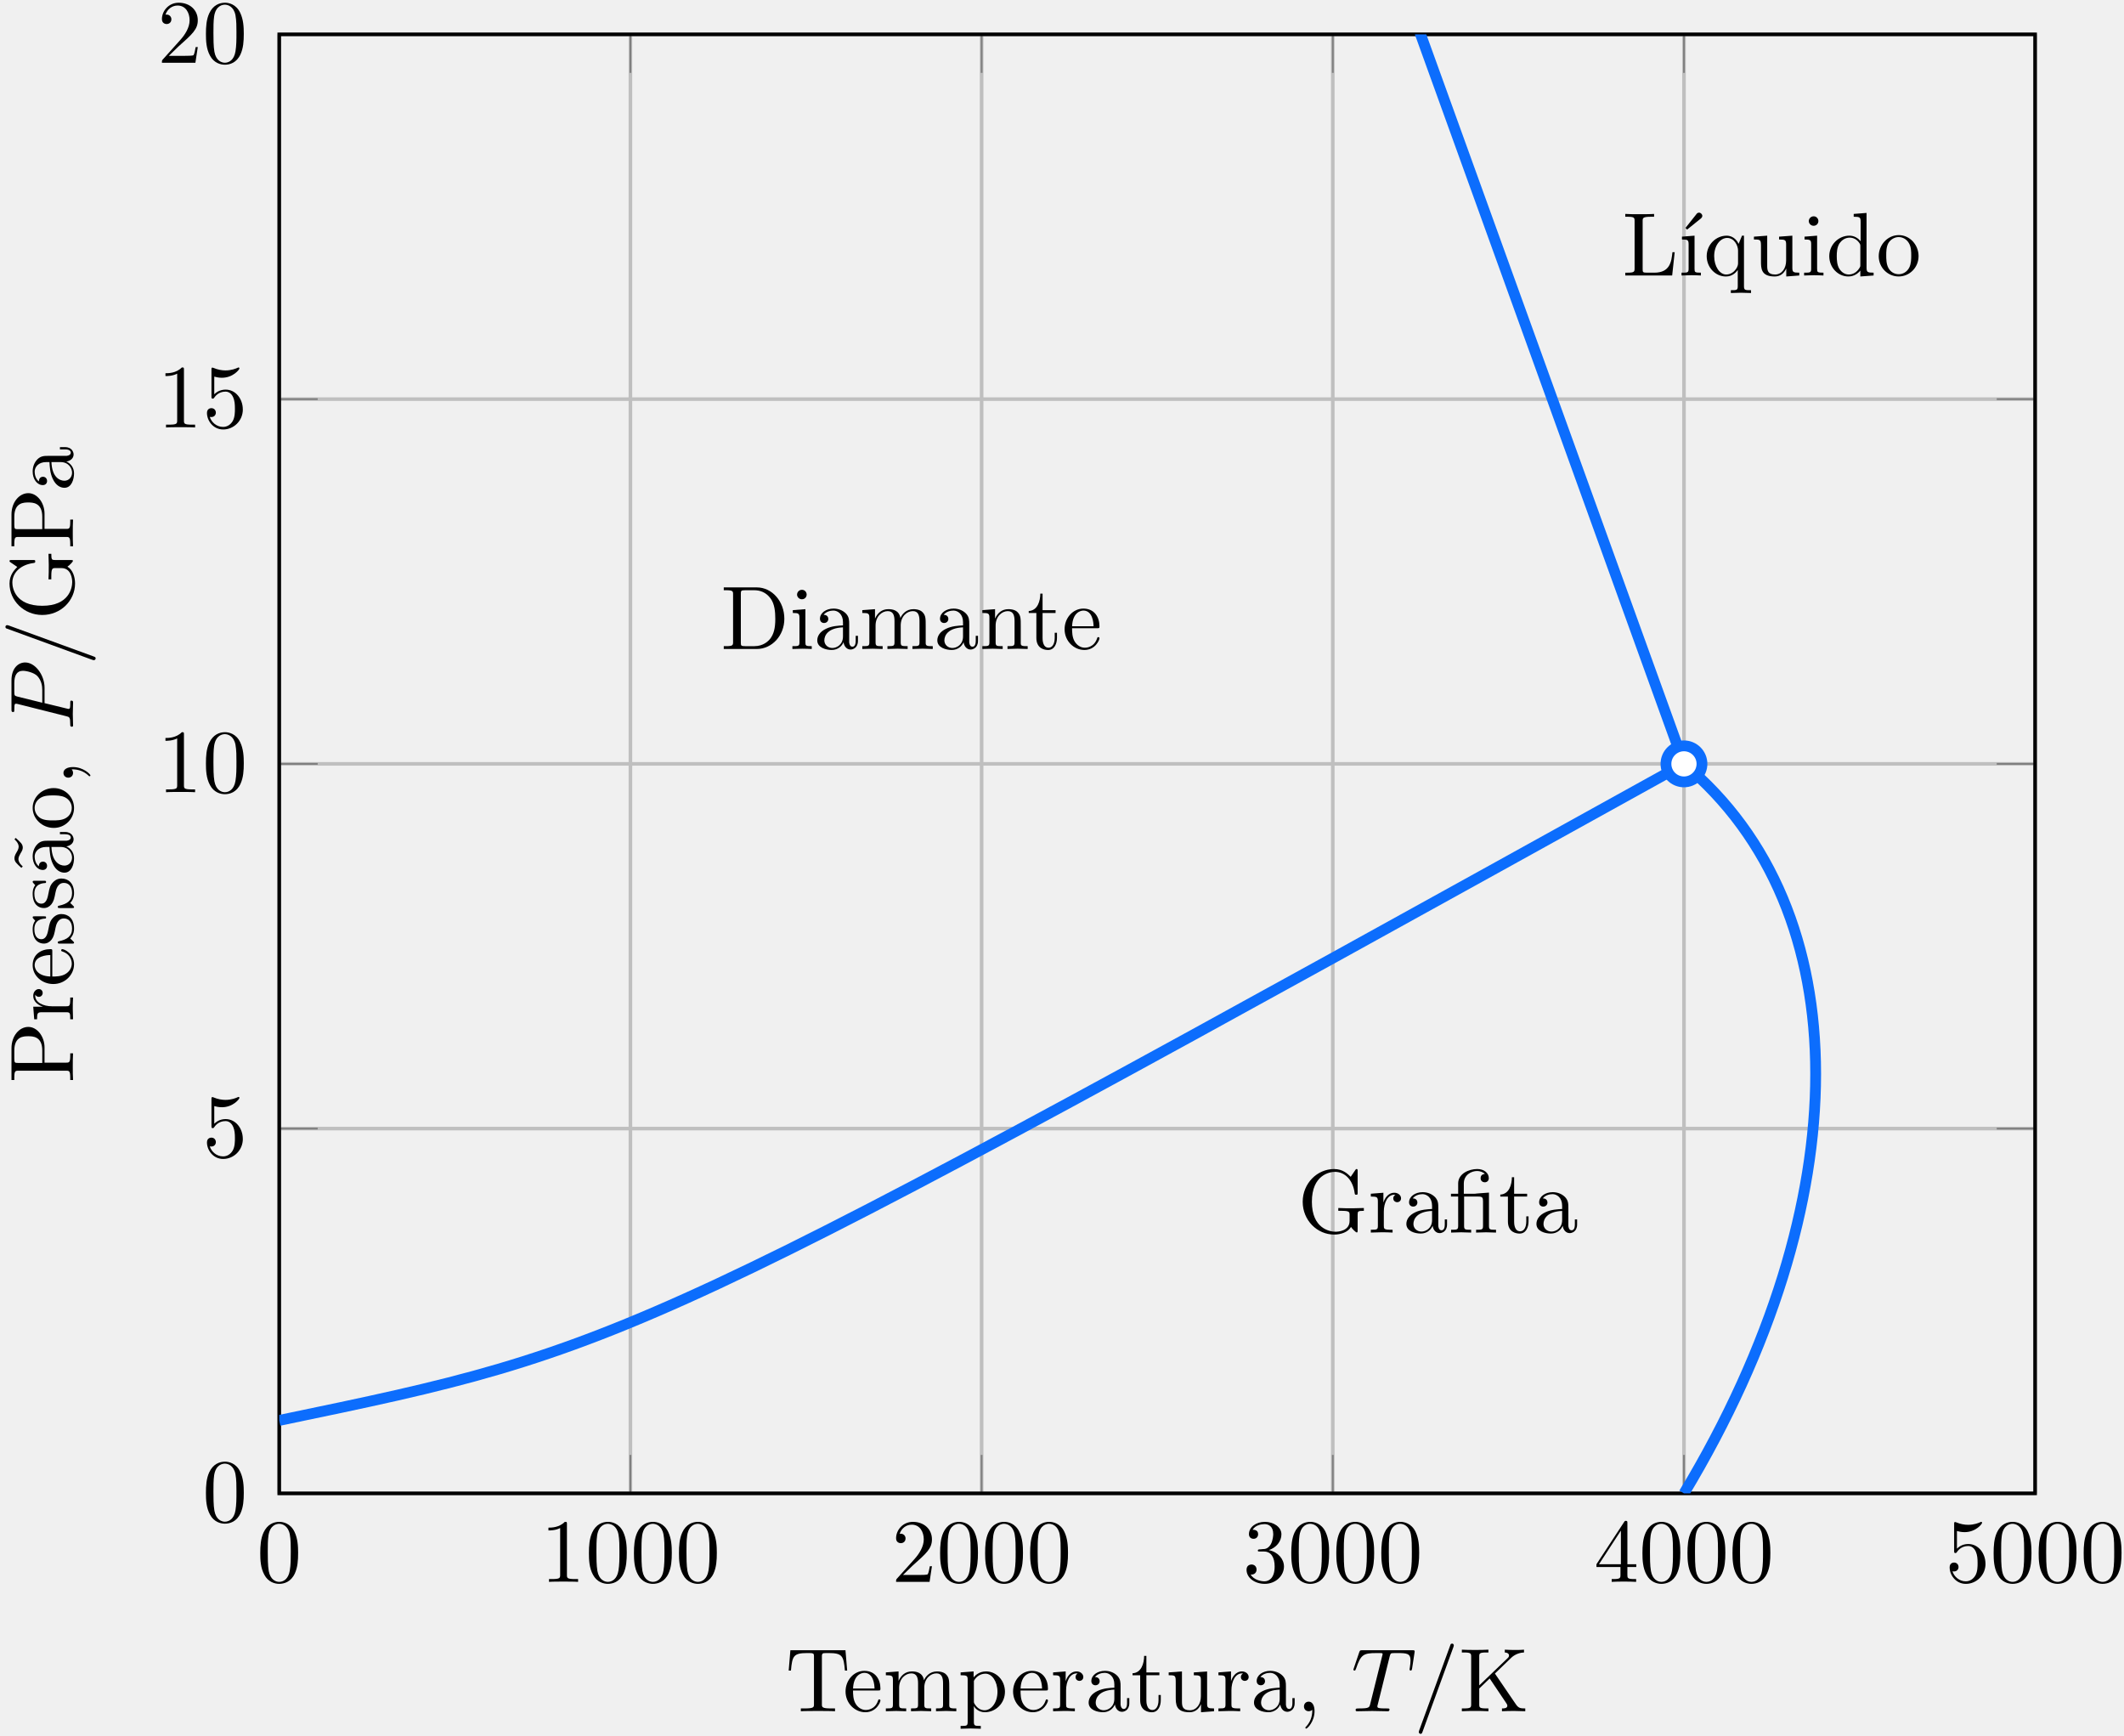
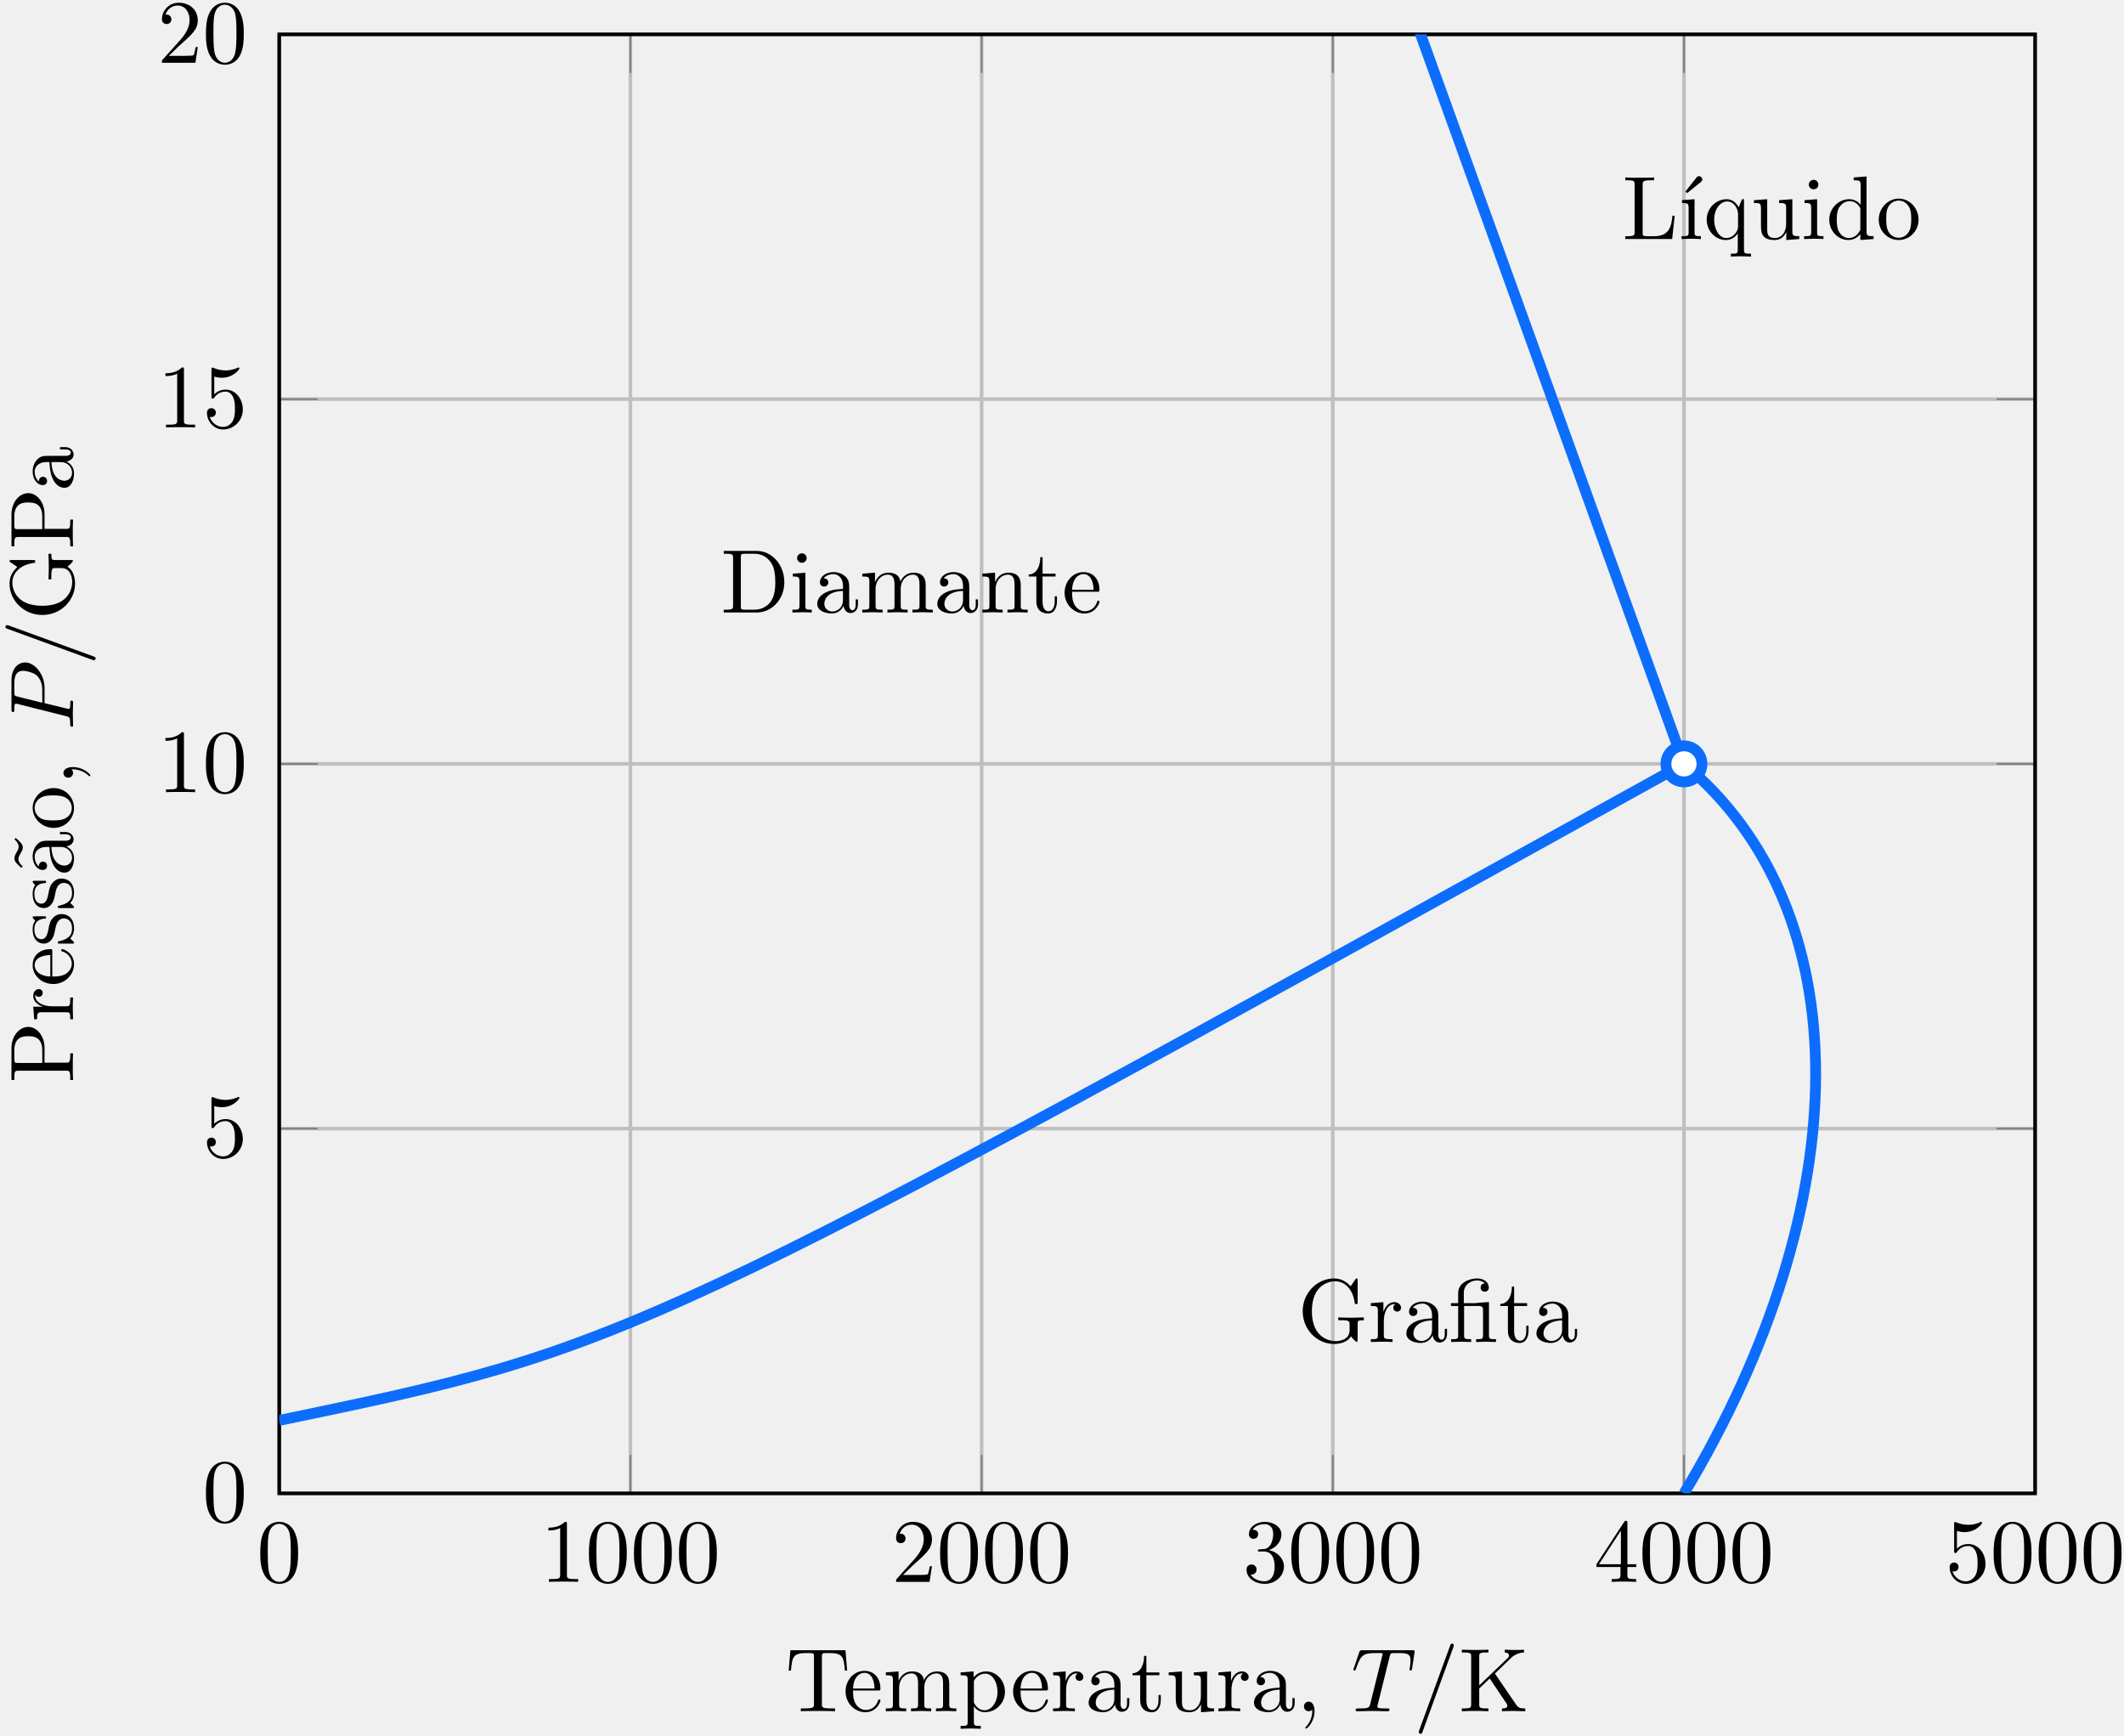
<svg xmlns="http://www.w3.org/2000/svg" xmlns:xlink="http://www.w3.org/1999/xlink" width="235pt" height="192pt" version="1.1" viewBox="0 0 235 192">
  <defs>
    <symbol id="a" overflow="visible">
      <path d="m4.578-3.188c0-0.797-0.047-1.594-0.391-2.328-0.453-0.969-1.281-1.125-1.688-1.125-0.609 0-1.328 0.266-1.75 1.188-0.312 0.688-0.359 1.469-0.359 2.266 0 0.75 0.031 1.641 0.453 2.406 0.422 0.797 1.156 1 1.641 1 0.531 0 1.297-0.203 1.734-1.156 0.312-0.688 0.359-1.469 0.359-2.25zm-0.812-0.125c0 0.75 0 1.422-0.109 2.062-0.156 0.953-0.719 1.25-1.172 1.25-0.391 0-0.984-0.25-1.156-1.203-0.109-0.594-0.109-1.516-0.109-2.109 0-0.641 0-1.297 0.078-1.828 0.188-1.188 0.938-1.281 1.188-1.281 0.328 0 0.984 0.188 1.172 1.172 0.109 0.562 0.109 1.312 0.109 1.938z" />
    </symbol>
    <symbol id="g" overflow="visible">
      <path d="m4.172 0v-0.312h-0.312c-0.906 0-0.922-0.109-0.922-0.469v-5.594c0-0.25 0-0.266-0.234-0.266-0.625 0.641-1.5 0.641-1.812 0.641v0.312c0.203 0 0.781 0 1.297-0.266v5.172c0 0.359-0.031 0.469-0.922 0.469h-0.312v0.312c0.344-0.031 1.203-0.031 1.609-0.031 0.391 0 1.266 0 1.609 0.031z" />
    </symbol>
    <symbol id="l" overflow="visible">
      <path d="m4.469-1.734h-0.234c-0.062 0.297-0.125 0.734-0.234 0.891-0.062 0.078-0.719 0.078-0.938 0.078h-1.797l1.062-1.031c1.547-1.375 2.141-1.906 2.141-2.906 0-1.141-0.891-1.938-2.109-1.938-1.125 0-1.859 0.922-1.859 1.812 0 0.547 0.5 0.547 0.531 0.547 0.172 0 0.516-0.109 0.516-0.531 0-0.25-0.188-0.516-0.531-0.516-0.078 0-0.094 0-0.125 0.016 0.219-0.656 0.766-1.016 1.344-1.016 0.906 0 1.328 0.812 1.328 1.625 0 0.797-0.484 1.578-1.047 2.203l-1.906 2.125c-0.109 0.109-0.109 0.141-0.109 0.375h3.703z" />
    </symbol>
    <symbol id="an" overflow="visible">
      <path d="m4.562-1.703c0-0.812-0.641-1.594-1.672-1.812 0.812-0.266 1.391-0.953 1.391-1.75 0-0.812-0.875-1.375-1.828-1.375-1 0-1.766 0.594-1.766 1.359 0 0.328 0.219 0.516 0.516 0.516s0.5-0.219 0.5-0.516c0-0.484-0.469-0.484-0.609-0.484 0.297-0.5 0.953-0.625 1.312-0.625 0.422 0 0.969 0.219 0.969 1.109 0 0.125-0.031 0.703-0.281 1.141-0.297 0.484-0.641 0.516-0.891 0.516-0.078 0.016-0.312 0.031-0.391 0.031-0.078 0.016-0.141 0.031-0.141 0.125 0 0.109 0.062 0.109 0.234 0.109h0.438c0.812 0 1.188 0.672 1.188 1.656 0 1.359-0.688 1.641-1.125 1.641s-1.188-0.172-1.531-0.75c0.344 0.047 0.656-0.172 0.656-0.547 0-0.359-0.266-0.562-0.547-0.562-0.25 0-0.562 0.141-0.562 0.578 0 0.906 0.922 1.562 2.016 1.562 1.219 0 2.125-0.906 2.125-1.922z" />
    </symbol>
    <symbol id="am" overflow="visible">
      <path d="m4.688-1.641v-0.312h-0.984v-4.531c0-0.203 0-0.266-0.172-0.266-0.078 0-0.109 0-0.188 0.125l-3.062 4.672v0.312h2.656v0.859c0 0.359-0.031 0.469-0.766 0.469h-0.203v0.312c0.406-0.031 0.922-0.031 1.344-0.031s0.938 0 1.359 0.031v-0.312h-0.219c-0.734 0-0.75-0.109-0.75-0.469v-0.859zm-1.703-0.312h-2.422l2.422-3.719z" />
    </symbol>
    <symbol id="f" overflow="visible">
      <path d="m4.469-2c0-1.188-0.812-2.188-1.891-2.188-0.469 0-0.906 0.156-1.266 0.516v-1.953c0.203 0.062 0.531 0.125 0.844 0.125 1.234 0 1.938-0.906 1.938-1.031 0-0.062-0.031-0.109-0.109-0.109 0 0-0.031 0-0.078 0.031-0.203 0.094-0.688 0.297-1.359 0.297-0.391 0-0.859-0.078-1.328-0.281-0.078-0.031-0.109-0.031-0.109-0.031-0.109 0-0.109 0.078-0.109 0.234v2.953c0 0.172 0 0.25 0.141 0.25 0.078 0 0.094-0.016 0.141-0.078 0.109-0.156 0.469-0.703 1.281-0.703 0.516 0 0.766 0.453 0.844 0.641 0.156 0.375 0.188 0.75 0.188 1.25 0 0.359 0 0.953-0.25 1.375-0.234 0.391-0.609 0.641-1.062 0.641-0.719 0-1.297-0.531-1.469-1.109 0.031 0 0.062 0.016 0.172 0.016 0.328 0 0.5-0.25 0.5-0.484 0-0.25-0.172-0.5-0.5-0.5-0.141 0-0.484 0.078-0.484 0.531 0 0.859 0.688 1.828 1.797 1.828 1.156 0 2.172-0.953 2.172-2.219z" />
    </symbol>
    <symbol id="al" overflow="visible">
      <path d="m7.344 0v-0.312c-0.547 0-0.75-0.031-1.047-0.469l-2.312-3.391 1.797-1.734c0.078-0.078 0.609-0.578 1.422-0.594v-0.312c-0.266 0.031-0.578 0.031-0.859 0.031-0.359 0-0.922 0-1.266-0.031v0.312c0.406 0.016 0.469 0.234 0.469 0.328 0 0.156-0.109 0.266-0.188 0.328l-3.109 2.984v-3.172c0-0.359 0.016-0.469 0.781-0.469h0.234v-0.312c-0.344 0.031-1.078 0.031-1.469 0.031-0.375 0-1.125 0-1.469-0.031v0.312h0.234c0.766 0 0.797 0.109 0.797 0.469v5.25c0 0.359-0.031 0.469-0.797 0.469h-0.234v0.312c0.344-0.031 1.094-0.031 1.469-0.031s1.125 0 1.469 0.031v-0.312h-0.234c-0.766 0-0.781-0.109-0.781-0.469v-1.734l1.156-1.109 1.797 2.672c0.062 0.094 0.156 0.219 0.156 0.344 0 0.297-0.391 0.297-0.594 0.297v0.312c0.344-0.031 1.047-0.031 1.422-0.031z" />
    </symbol>
    <symbol id="ak" overflow="visible">
      <path d="m5.797-2.578h-0.25c-0.109 1.016-0.25 2.266-2 2.266h-0.812c-0.469 0-0.484-0.062-0.484-0.391v-5.312c0-0.344 0-0.484 0.938-0.484h0.328v-0.312c-0.359 0.031-1.266 0.031-1.672 0.031-0.391 0-1.172 0-1.516-0.031v0.312h0.234c0.766 0 0.797 0.109 0.797 0.469v5.25c0 0.359-0.031 0.469-0.797 0.469h-0.234v0.312h5.188z" />
    </symbol>
    <symbol id="ad" overflow="visible">
      <path d="m2.469 0v-0.312c-0.672 0-0.703-0.047-0.703-0.438v-3.656l-1.391 0.109v0.312c0.641 0 0.734 0.062 0.734 0.547v2.688c0 0.438-0.109 0.438-0.781 0.438v0.312l1.094-0.031c0.359 0 0.703 0.016 1.047 0.031zm0.156-6.594c0-0.188-0.188-0.359-0.359-0.359-0.156 0-0.266 0.109-0.297 0.172l-1.203 1.516 0.172 0.188 1.516-1.219c0.094-0.078 0.172-0.188 0.172-0.297z" />
    </symbol>
    <symbol id="ac" overflow="visible">
      <path d="m5.25 1.938v-0.312c-0.672 0-0.781 0-0.781-0.453v-5.578h-0.219l-0.375 0.906c-0.125-0.281-0.531-0.906-1.328-0.906-1.156 0-2.203 0.969-2.203 2.266 0 1.25 0.969 2.25 2.125 2.25 0.688 0 1.094-0.422 1.312-0.719v1.781c0 0.453-0.109 0.453-0.766 0.453v0.312l1.109-0.031zm-1.438-3.297c0 0.328-0.172 0.609-0.391 0.844-0.125 0.141-0.453 0.406-0.922 0.406-0.719 0-1.328-0.891-1.328-2.031 0-1.188 0.688-2.016 1.438-2.016 0.797 0 1.203 0.859 1.203 1.391z" />
    </symbol>
    <symbol id="j" overflow="visible">
      <path d="m5.328 0v-0.312c-0.688 0-0.766-0.062-0.766-0.562v-3.531l-1.469 0.109v0.312c0.688 0 0.781 0.062 0.781 0.562v1.766c0 0.875-0.484 1.547-1.219 1.547-0.828 0-0.875-0.469-0.875-0.984v-3.312l-1.469 0.109v0.312c0.781 0 0.781 0.031 0.781 0.906v1.5c0 0.781 0 1.688 1.516 1.688 0.562 0 1-0.281 1.281-0.891v0.891z" />
    </symbol>
    <symbol id="i" overflow="visible">
      <path d="m2.469 0v-0.312c-0.672 0-0.703-0.047-0.703-0.438v-3.656l-1.391 0.109v0.312c0.641 0 0.734 0.062 0.734 0.547v2.688c0 0.438-0.109 0.438-0.781 0.438v0.312l1.094-0.031c0.359 0 0.703 0.016 1.047 0.031zm-0.562-6.016c0-0.281-0.219-0.531-0.516-0.531-0.344 0-0.547 0.281-0.547 0.531 0 0.266 0.234 0.516 0.531 0.516 0.344 0 0.531-0.266 0.531-0.516z" />
    </symbol>
    <symbol id="ab" overflow="visible">
      <path d="m5.25 0v-0.312c-0.688 0-0.781-0.062-0.781-0.562v-6.047l-1.422 0.109v0.312c0.688 0 0.766 0.062 0.766 0.562v2.156c-0.281-0.359-0.719-0.625-1.25-0.625-1.172 0-2.219 0.984-2.219 2.266 0 1.266 0.969 2.25 2.109 2.25 0.641 0 1.078-0.344 1.328-0.656v0.656zm-1.469-1.172c0 0.172 0 0.188-0.109 0.359-0.297 0.484-0.734 0.703-1.172 0.703-0.453 0-0.812-0.266-1.047-0.641-0.25-0.406-0.281-0.969-0.281-1.391 0-0.359 0.016-0.953 0.297-1.406 0.219-0.312 0.594-0.641 1.141-0.641 0.344 0 0.766 0.156 1.062 0.594 0.109 0.172 0.109 0.188 0.109 0.375z" />
    </symbol>
    <symbol id="aa" overflow="visible">
      <path d="m4.688-2.141c0-1.266-0.984-2.328-2.188-2.328-1.25 0-2.219 1.094-2.219 2.328 0 1.297 1.031 2.25 2.203 2.25 1.203 0 2.203-0.984 2.203-2.25zm-0.812-0.078c0 0.359 0 0.906-0.219 1.344-0.234 0.453-0.672 0.734-1.156 0.734-0.438 0-0.875-0.203-1.141-0.672-0.25-0.438-0.25-1.047-0.25-1.406 0-0.391 0-0.922 0.234-1.359 0.266-0.453 0.734-0.672 1.141-0.672 0.438 0 0.859 0.219 1.125 0.656 0.266 0.422 0.266 1 0.266 1.375z" />
    </symbol>
    <symbol id="z" overflow="visible">
      <path d="m7.328-2.406v-0.312l-1.219 0.031c-0.391 0-1.25 0-1.609-0.031v0.312h0.328c0.891 0 0.922 0.109 0.922 0.469v0.641c0 1.125-1.266 1.203-1.547 1.203-0.641 0-2.625-0.344-2.625-3.312 0-2.984 1.969-3.312 2.562-3.312 1.078 0 1.984 0.891 2.172 2.359 0.031 0.141 0.031 0.172 0.172 0.172 0.156 0 0.156-0.031 0.156-0.234v-2.359c0-0.172 0-0.25-0.109-0.25-0.047 0-0.078 0-0.156 0.125l-0.5 0.734c-0.328-0.312-0.859-0.859-1.844-0.859-1.859 0-3.469 1.578-3.469 3.625s1.594 3.625 3.484 3.625c0.734 0 1.531-0.266 1.859-0.844 0.141 0.219 0.531 0.609 0.641 0.609 0.094 0 0.094-0.078 0.094-0.219v-1.734c0-0.391 0.031-0.438 0.688-0.438z" />
    </symbol>
    <symbol id="c" overflow="visible">
      <path d="m3.625-3.797c0-0.312-0.312-0.609-0.734-0.609-0.734 0-1.094 0.672-1.219 1.094v-1.094l-1.391 0.109v0.312c0.703 0 0.781 0.062 0.781 0.562v2.672c0 0.438-0.109 0.438-0.781 0.438v0.312l1.141-0.031c0.391 0 0.859 0 1.266 0.031v-0.312h-0.219c-0.734 0-0.75-0.109-0.75-0.469v-1.531c0-0.984 0.422-1.875 1.172-1.875 0.062 0 0.094 0 0.109 0.016-0.031 0-0.234 0.125-0.234 0.391s0.219 0.422 0.438 0.422c0.172 0 0.422-0.125 0.422-0.438z" />
    </symbol>
    <symbol id="b" overflow="visible">
      <path d="m4.812-0.891v-0.562h-0.25v0.562c0 0.578-0.25 0.641-0.359 0.641-0.328 0-0.359-0.453-0.359-0.5v-1.984c0-0.422 0-0.812-0.359-1.188-0.391-0.391-0.891-0.547-1.375-0.547-0.812 0-1.5 0.469-1.5 1.125 0 0.297 0.203 0.469 0.453 0.469 0.281 0 0.469-0.203 0.469-0.453 0-0.125-0.062-0.453-0.516-0.453 0.266-0.359 0.766-0.469 1.078-0.469 0.484 0 1.062 0.391 1.062 1.281v0.359c-0.516 0.031-1.219 0.062-1.844 0.359-0.75 0.344-1 0.859-1 1.297 0 0.812 0.969 1.062 1.594 1.062 0.672 0 1.125-0.406 1.312-0.859 0.047 0.391 0.312 0.812 0.781 0.812 0.203 0 0.812-0.141 0.812-0.953zm-1.656-0.5c0 0.938-0.719 1.281-1.172 1.281-0.484 0-0.891-0.344-0.891-0.844 0-0.547 0.406-1.375 2.062-1.438z" />
    </symbol>
    <symbol id="aj" overflow="visible">
      <path d="m5.25 0v-0.312c-0.672 0-0.781 0-0.781-0.438v-3.672l-1.25 0.094c-0.156 0.016-0.172 0.016-0.172 0.016-0.031 0.016-0.047 0.016-0.188 0.016h-1.172v-1.125c0-0.984 0.859-1.391 1.469-1.391 0.297 0 0.656 0.109 0.859 0.328-0.406 0.031-0.469 0.297-0.469 0.469 0 0.328 0.266 0.453 0.453 0.453 0.234 0 0.453-0.156 0.453-0.453 0-0.594-0.547-1.016-1.281-1.016-0.922 0-2.109 0.516-2.109 1.594v1.141h-0.797v0.312h0.797v3.234c0 0.438-0.109 0.438-0.781 0.438v0.312l1.109-0.031 1.109 0.031v-0.312c-0.672 0-0.781 0-0.781-0.438v-3.234h1.578c0.453 0 0.516 0.125 0.516 0.531v2.703c0 0.438-0.109 0.438-0.766 0.438v0.312l1.094-0.031z" />
    </symbol>
    <symbol id="e" overflow="visible">
      <path d="m3.312-1.234v-0.562h-0.25v0.547c0 0.734-0.297 1.109-0.672 1.109-0.672 0-0.672-0.906-0.672-1.078v-2.766h1.438v-0.312h-1.438v-1.828h-0.25c0 0.812-0.297 1.875-1.281 1.922v0.219h0.844v2.75c0 1.219 0.938 1.344 1.297 1.344 0.703 0 0.984-0.703 0.984-1.344z" />
    </symbol>
    <symbol id="ai" overflow="visible">
      <path d="m7.047-3.344c0-1.906-1.344-3.469-3.047-3.469h-3.656v0.312h0.25c0.766 0 0.781 0.109 0.781 0.469v5.25c0 0.359-0.016 0.469-0.781 0.469h-0.25v0.312h3.656c1.672 0 3.047-1.469 3.047-3.344zm-1 0c0 1.094-0.188 1.703-0.547 2.188-0.203 0.266-0.766 0.844-1.766 0.844h-1.016c-0.469 0-0.484-0.062-0.484-0.391v-5.391c0-0.344 0.016-0.406 0.484-0.406h1c0.625 0 1.312 0.219 1.812 0.922 0.438 0.594 0.516 1.453 0.516 2.234z" />
    </symbol>
    <symbol id="k" overflow="visible">
      <path d="m8.109 0v-0.312c-0.516 0-0.766 0-0.781-0.297v-1.906c0-0.859 0-1.156-0.312-1.516-0.141-0.172-0.469-0.375-1.047-0.375-0.828 0-1.281 0.594-1.438 0.984-0.141-0.875-0.875-0.984-1.328-0.984-0.734 0-1.203 0.422-1.484 1.047v-1.047l-1.406 0.109v0.312c0.703 0 0.781 0.062 0.781 0.562v2.672c0 0.438-0.109 0.438-0.781 0.438v0.312l1.141-0.031 1.109 0.031v-0.312c-0.672 0-0.781 0-0.781-0.438v-1.844c0-1.031 0.719-1.594 1.344-1.594 0.641 0 0.75 0.531 0.75 1.109v2.328c0 0.438-0.109 0.438-0.781 0.438v0.312l1.125-0.031 1.109 0.031v-0.312c-0.656 0-0.766 0-0.766-0.438v-1.844c0-1.031 0.703-1.594 1.344-1.594 0.625 0 0.734 0.531 0.734 1.109v2.328c0 0.438-0.109 0.438-0.781 0.438v0.312l1.125-0.031z" />
    </symbol>
    <symbol id="ah" overflow="visible">
      <path d="m5.328 0v-0.312c-0.516 0-0.766 0-0.766-0.297v-1.906c0-0.859 0-1.156-0.312-1.516-0.141-0.172-0.469-0.375-1.047-0.375-0.734 0-1.203 0.422-1.484 1.047v-1.047l-1.406 0.109v0.312c0.703 0 0.781 0.062 0.781 0.562v2.672c0 0.438-0.109 0.438-0.781 0.438v0.312l1.141-0.031 1.109 0.031v-0.312c-0.672 0-0.781 0-0.781-0.438v-1.844c0-1.031 0.719-1.594 1.344-1.594 0.641 0 0.75 0.531 0.75 1.109v2.328c0 0.438-0.109 0.438-0.781 0.438v0.312l1.125-0.031z" />
    </symbol>
    <symbol id="d" overflow="visible">
      <path d="m4.141-1.188c0-0.094-0.078-0.125-0.141-0.125-0.078 0-0.109 0.062-0.125 0.141-0.344 1.031-1.25 1.031-1.344 1.031-0.5 0-0.891-0.297-1.125-0.672-0.297-0.469-0.297-1.125-0.297-1.484h2.781c0.219 0 0.25 0 0.25-0.219 0-0.984-0.547-1.953-1.781-1.953-1.156 0-2.078 1.031-2.078 2.281 0 1.328 1.047 2.297 2.188 2.297 1.219 0 1.672-1.109 1.672-1.297zm-0.656-1.328h-2.375c0.062-1.484 0.906-1.734 1.25-1.734 1.016 0 1.125 1.344 1.125 1.734z" />
    </symbol>
    <symbol id="ag" overflow="visible">
      <path d="m6.828-4.5-0.188-2.25h-6.094l-0.188 2.25h0.25c0.141-1.609 0.281-1.938 1.797-1.938 0.172 0 0.438 0 0.531 0.016 0.219 0.047 0.219 0.156 0.219 0.375v5.266c0 0.328 0 0.469-1.047 0.469h-0.406v0.312c0.406-0.031 1.422-0.031 1.891-0.031 0.453 0 1.484 0 1.891 0.031v-0.312h-0.406c-1.047 0-1.047-0.141-1.047-0.469v-5.266c0-0.188 0-0.328 0.188-0.375 0.109-0.016 0.375-0.016 0.562-0.016 1.516 0 1.656 0.328 1.797 1.938z" />
    </symbol>
    <symbol id="af" overflow="visible">
      <path d="m5.188-2.156c0-1.266-0.953-2.25-2.078-2.25-0.781 0-1.203 0.438-1.391 0.656v-0.656l-1.438 0.109v0.312c0.703 0 0.781 0.062 0.781 0.5v4.656c0 0.453-0.109 0.453-0.781 0.453v0.312l1.109-0.031 1.125 0.031v-0.312c-0.656 0-0.766 0-0.766-0.453v-1.766c0.047 0.172 0.469 0.703 1.219 0.703 1.188 0 2.219-0.984 2.219-2.266zm-0.828 0c0 1.203-0.688 2.047-1.422 2.047-0.406 0-0.781-0.203-1.047-0.609-0.141-0.203-0.141-0.219-0.141-0.422v-2.219c0.281-0.516 0.766-0.797 1.281-0.797 0.734 0 1.328 0.875 1.328 2z" />
    </symbol>
    <symbol id="ae" overflow="visible">
      <path d="m2.031-0.016c0-0.625-0.25-1.047-0.641-1.047-0.359 0-0.531 0.281-0.531 0.531 0 0.266 0.172 0.531 0.531 0.531 0.141 0 0.281-0.062 0.391-0.156 0.016 0.781-0.25 1.391-0.688 1.859-0.062 0.062-0.078 0.078-0.078 0.109 0 0.078 0.047 0.109 0.094 0.109 0.125 0 0.922-0.781 0.922-1.938z" />
    </symbol>
    <symbol id="y" overflow="visible">
      <path d="m6.734-4.734 0.266-1.734c0.016-0.047 0.016-0.141 0.016-0.172 0-0.109-0.094-0.109-0.266-0.109h-5.531c-0.234 0-0.25 0.016-0.328 0.203l-0.594 1.75c0 0.016-0.062 0.188-0.062 0.188 0 0.047 0.062 0.109 0.125 0.109 0.094 0 0.109-0.062 0.172-0.219 0.531-1.547 0.797-1.719 2.266-1.719h0.391c0.281 0 0.281 0.031 0.281 0.125 0 0.047-0.031 0.172-0.047 0.203l-1.328 5.328c-0.094 0.359-0.125 0.469-1.188 0.469-0.359 0-0.422 0-0.422 0.188 0 0.125 0.109 0.125 0.172 0.125 0.266 0 0.547-0.016 0.812-0.016l0.859-0.016 0.828 0.016c0.281 0 0.578 0.016 0.859 0.016 0.094 0 0.219 0 0.219-0.203 0-0.109-0.078-0.109-0.344-0.109-0.234 0-0.375 0-0.625-0.016-0.297-0.031-0.375-0.062-0.375-0.219 0 0 0-0.062 0.047-0.203l1.312-5.297c0.078-0.281 0.109-0.344 0.234-0.375 0.094-0.016 0.422-0.016 0.625-0.016 1.016 0 1.453 0.031 1.453 0.812 0 0.156-0.031 0.547-0.078 0.797 0 0.047-0.031 0.156-0.031 0.188 0 0.062 0.031 0.141 0.125 0.141 0.109 0 0.125-0.078 0.156-0.234z" />
    </symbol>
    <symbol id="x" overflow="visible">
      <path d="m4.422-7.281c0-0.109-0.078-0.203-0.188-0.203-0.078 0-0.141 0.031-0.172 0.094l-3.469 9.5c-0.047 0.141-0.047 0.188-0.047 0.188 0 0.109 0.094 0.203 0.203 0.203 0.125 0 0.156-0.078 0.219-0.25l3.406-9.344c0.047-0.141 0.047-0.188 0.047-0.188z" />
    </symbol>
    <symbol id="w" overflow="visible">
      <path d="m-4.953-6.219c-0.984 0-1.859 0.984-1.859 2.344v3.531h0.312v-0.25c0-0.766 0.109-0.781 0.469-0.781h5.25c0.359 0 0.469 0.016 0.469 0.781v0.25h0.312c-0.031-0.359-0.031-1.094-0.031-1.469s0-1.125 0.031-1.484h-0.312v0.25c0 0.766-0.109 0.781-0.469 0.781h-2.375v-1.688c0-1.188-0.797-2.266-1.797-2.266zm0 1.031c0.469 0 1.547 0 1.547 1.578v1.375h-2.688c-0.344 0-0.406-0.016-0.406-0.484v-0.891c0-1.578 1.062-1.578 1.547-1.578z" />
    </symbol>
    <symbol id="v" overflow="visible">
      <path d="m-3.797-3.625c-0.312 0-0.609 0.312-0.609 0.734 0 0.734 0.672 1.094 1.094 1.219h-1.094l0.109 1.391h0.312c0-0.703 0.062-0.781 0.562-0.781h2.672c0.438 0 0.438 0.109 0.438 0.781h0.312l-0.031-1.141c0-0.391 0-0.859 0.031-1.266h-0.312v0.219c0 0.734-0.109 0.75-0.469 0.75h-1.531c-0.984 0-1.875-0.422-1.875-1.172 0-0.062 0-0.094 0.016-0.109 0 0.031 0.125 0.234 0.391 0.234s0.422-0.219 0.422-0.438c0-0.172-0.125-0.422-0.438-0.422z" />
    </symbol>
    <symbol id="u" overflow="visible">
      <path d="m-1.188-4.141c-0.094 0-0.125 0.078-0.125 0.141 0 0.078 0.062 0.109 0.141 0.125 1.031 0.344 1.031 1.25 1.031 1.344 0 0.5-0.297 0.891-0.672 1.125-0.469 0.297-1.125 0.297-1.484 0.297v-2.781c0-0.219 0-0.25-0.219-0.25-0.984 0-1.953 0.547-1.953 1.781 0 1.156 1.031 2.078 2.281 2.078 1.328 0 2.297-1.047 2.297-2.188 0-1.219-1.109-1.672-1.297-1.672zm-1.328 0.656v2.375c-1.484-0.062-1.734-0.906-1.734-1.25 0-1.016 1.344-1.125 1.734-1.125z" />
    </symbol>
    <symbol id="h" overflow="visible">
      <path d="m-1.281-3.594c-0.516 0-0.828 0.297-0.938 0.422-0.328 0.328-0.406 0.719-0.484 1.141-0.109 0.562-0.234 1.219-0.812 1.219-0.359 0-0.766-0.25-0.766-1.109 0-1.094 0.906-1.156 1.203-1.172 0.094 0 0.094-0.109 0.094-0.109 0-0.141-0.047-0.141-0.234-0.141h-1.016c-0.156 0-0.234 0-0.234 0.109 0 0.047 0 0.078 0.125 0.203 0.031 0.031 0.125 0.125 0.156 0.172-0.281 0.375-0.281 0.781-0.281 0.938 0 1.219 0.672 1.594 1.234 1.594 0.344 0 0.625-0.156 0.844-0.422 0.25-0.328 0.312-0.609 0.453-1.328 0.047-0.219 0.203-1.031 0.922-1.031 0.5 0 0.906 0.344 0.906 1.125 0 0.844-0.562 1.203-1.422 1.391-0.125 0.031-0.156 0.031-0.156 0.141 0 0.125 0.062 0.125 0.234 0.125h1.328c0.172 0 0.234 0 0.234-0.109 0-0.047-0.016-0.062-0.203-0.25-0.016-0.016-0.031-0.016-0.219-0.203 0.406-0.438 0.422-0.891 0.422-1.094 0-1.141-0.672-1.609-1.391-1.609z" />
    </symbol>
    <symbol id="t" overflow="visible">
      <path d="m-0.891-4.812h-0.562v0.25h0.562c0.578 0 0.641 0.25 0.641 0.359 0 0.328-0.453 0.359-0.5 0.359h-1.984c-0.422 0-0.812 0-1.188 0.359-0.391 0.391-0.547 0.891-0.547 1.375 0 0.812 0.469 1.5 1.125 1.5 0.297 0 0.469-0.203 0.469-0.453 0-0.281-0.203-0.469-0.453-0.469-0.125 0-0.453 0.062-0.453 0.516-0.359-0.266-0.469-0.766-0.469-1.078 0-0.484 0.391-1.062 1.281-1.062h0.359c0.031 0.516 0.062 1.219 0.359 1.844 0.344 0.75 0.859 1 1.297 1 0.812 0 1.062-0.969 1.062-1.594 0-0.672-0.406-1.125-0.859-1.312 0.391-0.047 0.812-0.312 0.812-0.781 0-0.203-0.141-0.812-0.953-0.812zm-0.5 1.656c0.938 0 1.281 0.719 1.281 1.172 0 0.484-0.344 0.891-0.844 0.891-0.547 0-1.375-0.406-1.438-2.062zm-4.953-1-0.141 0.156s0.469 0.375 0.469 0.812c0 0.234-0.141 0.484-0.25 0.656-0.156 0.266-0.219 0.453-0.219 0.625 0 0.375 0.219 0.562 0.766 1.062l0.156-0.156s-0.484-0.375-0.484-0.812c0-0.234 0.156-0.484 0.25-0.656 0.172-0.266 0.234-0.438 0.234-0.609 0-0.375-0.219-0.578-0.781-1.078z" />
    </symbol>
    <symbol id="s" overflow="visible">
      <path d="m-2.141-4.688c-1.266 0-2.328 0.984-2.328 2.188 0 1.25 1.094 2.219 2.328 2.219 1.297 0 2.25-1.031 2.25-2.203 0-1.203-0.984-2.203-2.25-2.203zm-0.078 0.812c0.359 0 0.906 0 1.344 0.219 0.453 0.234 0.734 0.672 0.734 1.156 0 0.438-0.203 0.875-0.672 1.141-0.438 0.25-1.047 0.25-1.406 0.25-0.391 0-0.922 0-1.359-0.234-0.453-0.266-0.672-0.734-0.672-1.141 0-0.438 0.219-0.859 0.656-1.125 0.422-0.266 1-0.266 1.375-0.266z" />
    </symbol>
    <symbol id="r" overflow="visible">
      <path d="m-0.016-2.031c-0.625 0-1.047 0.25-1.047 0.641 0 0.359 0.281 0.531 0.531 0.531 0.266 0 0.531-0.172 0.531-0.531 0-0.141-0.062-0.281-0.156-0.391 0.781-0.016 1.391 0.25 1.859 0.688 0.062 0.062 0.078 0.078 0.109 0.078 0.078 0 0.109-0.047 0.109-0.094 0-0.125-0.781-0.922-1.938-0.922z" />
    </symbol>
    <symbol id="q" overflow="visible">
      <path d="m-5.297-7.516c-0.781 0-1.516 0.656-1.516 1.969v3.219c0 0.188 0 0.297 0.188 0.297 0.125 0 0.125-0.078 0.125-0.281 0-0.125 0.016-0.312 0.016-0.422 0.031-0.172 0.047-0.219 0.172-0.219 0.031 0 0.062 0 0.188 0.031l5.344 1.344c0.391 0.094 0.469 0.109 0.469 0.906 0 0.156 0 0.266 0.188 0.266 0.125 0 0.125-0.109 0.125-0.141l-0.031-1.266 0.016-0.641c0-0.219 0.016-0.438 0.016-0.641 0-0.078 0-0.203-0.203-0.203-0.109 0-0.109 0.094-0.109 0.281 0 0.359 0 0.641-0.172 0.641-0.062 0-0.109-0.016-0.172-0.031l-2.5-0.609v-1.703c0-1.406-1.031-2.797-2.141-2.797zm-0.25 0.922c0.391 0 1.25 0.203 1.609 0.594 0.453 0.5 0.531 1.094 0.531 1.531v1.406l-2.719-0.672c-0.344-0.094-0.375-0.109-0.375-0.547v-0.953c0-0.828 0.266-1.359 0.953-1.359z" />
    </symbol>
    <symbol id="p" overflow="visible">
      <path d="m-7.281-4.422c-0.109 0-0.203 0.078-0.203 0.188 0 0.078 0.031 0.141 0.094 0.172l9.5 3.469c0.141 0.047 0.188 0.047 0.188 0.047 0.109 0 0.203-0.094 0.203-0.203 0-0.125-0.078-0.156-0.25-0.219l-9.344-3.406c-0.141-0.047-0.188-0.047-0.188-0.047z" />
    </symbol>
    <symbol id="o" overflow="visible">
      <path d="m-2.406-7.328h-0.312l0.031 1.219c0 0.391 0 1.25-0.031 1.609h0.312v-0.328c0-0.891 0.109-0.922 0.469-0.922h0.641c1.125 0 1.203 1.266 1.203 1.547 0 0.641-0.344 2.625-3.312 2.625-2.984 0-3.312-1.969-3.312-2.562 0-1.078 0.891-1.984 2.359-2.172 0.141-0.031 0.172-0.031 0.172-0.172 0-0.156-0.031-0.156-0.234-0.156h-2.359c-0.172 0-0.25 0-0.25 0.109 0 0.047 0 0.078 0.125 0.156l0.734 0.5c-0.312 0.328-0.859 0.859-0.859 1.844 0 1.859 1.578 3.469 3.625 3.469s3.625-1.594 3.625-3.484c0-0.734-0.266-1.531-0.844-1.859 0.219-0.141 0.609-0.531 0.609-0.641 0-0.094-0.078-0.094-0.219-0.094h-1.734c-0.391 0-0.438-0.031-0.438-0.688z" />
    </symbol>
    <symbol id="n" overflow="visible">
      <path d="m-4.953-6.219c-0.984 0-1.859 0.984-1.859 2.344v3.531h0.312v-0.25c0-0.766 0.109-0.781 0.469-0.781h5.25c0.359 0 0.469 0.016 0.469 0.781v0.25h0.312c-0.031-0.359-0.031-1.094-0.031-1.469s0-1.125 0.031-1.484h-0.312v0.25c0 0.766-0.109 0.781-0.469 0.781h-2.375v-1.688c0-1.188-0.797-2.266-1.797-2.266zm0 1.031c0.469 0 1.547 0 1.547 1.578v1.375h-2.688c-0.344 0-0.406-0.016-0.406-0.484v-0.891c0-1.578 1.062-1.578 1.547-1.578z" />
    </symbol>
    <symbol id="m" overflow="visible">
      <path d="m-0.891-4.812h-0.562v0.25h0.562c0.578 0 0.641 0.25 0.641 0.359 0 0.328-0.453 0.359-0.5 0.359h-1.984c-0.422 0-0.812 0-1.188 0.359-0.391 0.391-0.547 0.891-0.547 1.375 0 0.812 0.469 1.5 1.125 1.5 0.297 0 0.469-0.203 0.469-0.453 0-0.281-0.203-0.469-0.453-0.469-0.125 0-0.453 0.062-0.453 0.516-0.359-0.266-0.469-0.766-0.469-1.078 0-0.484 0.391-1.062 1.281-1.062h0.359c0.031 0.516 0.062 1.219 0.359 1.844 0.344 0.75 0.859 1 1.297 1 0.812 0 1.062-0.969 1.062-1.594 0-0.672-0.406-1.125-0.859-1.312 0.391-0.047 0.812-0.312 0.812-0.781 0-0.203-0.141-0.812-0.953-0.812zm-0.5 1.656c0.938 0 1.281 0.719 1.281 1.172 0 0.484-0.344 0.891-0.844 0.891-0.547 0-1.375-0.406-1.438-2.062z" />
    </symbol>
    <clipPath id="aq">
      <path d="m169 67h49v98.199h-49z" />
    </clipPath>
    <clipPath id="ap">
      <path d="m111 3.801h93v98.199h-93z" />
    </clipPath>
    <clipPath id="ao">
      <path d="m30.895 67h173.11v98.199h-173.11z" />
    </clipPath>
  </defs>
  <path transform="matrix(1 0 0 -1 30.896 165.2)" d="m-0.001-0.001v161.4m38.855-161.4v161.4m38.855-161.4v161.4m38.855-161.4v161.4m38.855-161.4v161.4m38.852-161.4v161.4" fill="none" stroke="#bfbfbf" stroke-miterlimit="10" stroke-width=".399" />
  <path transform="matrix(1 0 0 -1 30.896 165.2)" d="m-0.001-0.001h194.27m-194.27 40.352h194.27m-194.27 40.348h194.27m-194.27 40.348h194.27m-194.27 40.352h194.27" fill="none" stroke="#bfbfbf" stroke-miterlimit="10" stroke-width=".399" />
  <path transform="matrix(1 0 0 -1 30.896 165.2)" d="m-0.001-0.001v4.254m38.855-4.254v4.254m38.855-4.254v4.254m38.855-4.254v4.254m38.855-4.254v4.254m38.852-4.254v4.254m-194.27 157.14v-4.254m38.855 4.254v-4.254m38.855 4.254v-4.254m38.855 4.254v-4.254m38.855 4.254v-4.254m38.852 4.254v-4.254" fill="none" stroke="#7f7f7f" stroke-miterlimit="10" stroke-width=".199" />
  <path transform="matrix(1 0 0 -1 30.896 165.2)" d="m-0.001-0.001h4.254m-4.254 40.352h4.254m-4.254 40.348h4.254m-4.254 40.348h4.254m-4.254 40.352h4.254m190.02-161.4h-4.25m4.25 40.352h-4.25m4.25 40.348h-4.25m4.25 40.348h-4.25m4.25 40.352h-4.25" fill="none" stroke="#7f7f7f" stroke-miterlimit="10" stroke-width=".199" />
  <path transform="matrix(1 0 0 -1 30.896 165.2)" d="m-0.001-0.001v161.4h194.27v-161.4z" fill="none" stroke="#000" stroke-miterlimit="10" stroke-width=".399" />
  <g>
    <use x="28.406" y="174.992" xlink:href="#a" />
    <use x="59.788" y="174.992" xlink:href="#g" />
    <use x="64.769" y="174.992" xlink:href="#a" />
    <use x="69.751" y="174.992" xlink:href="#a" />
    <use x="74.732" y="174.992" xlink:href="#a" />
    <use x="98.642" y="174.992" xlink:href="#l" />
    <use x="103.623" y="174.992" xlink:href="#a" />
    <use x="108.605" y="174.992" xlink:href="#a" />
    <use x="113.586" y="174.992" xlink:href="#a" />
    <use x="137.496" y="174.992" xlink:href="#an" />
    <use x="142.477" y="174.992" xlink:href="#a" />
    <use x="147.459" y="174.992" xlink:href="#a" />
    <use x="152.44" y="174.992" xlink:href="#a" />
    <use x="176.351" y="174.992" xlink:href="#am" />
    <use x="181.332" y="174.992" xlink:href="#a" />
    <use x="186.314" y="174.992" xlink:href="#a" />
    <use x="191.295" y="174.992" xlink:href="#a" />
    <use x="215.205" y="174.992" xlink:href="#f" />
    <use x="220.186" y="174.992" xlink:href="#a" />
    <use x="225.168" y="174.992" xlink:href="#a" />
    <use x="230.149" y="174.992" xlink:href="#a" />
    <use x="22.395" y="168.335" xlink:href="#a" />
    <use x="22.395" y="127.986" xlink:href="#f" />
    <use x="17.414" y="87.638" xlink:href="#g" />
    <use x="22.395" y="87.638" xlink:href="#a" />
    <use x="17.414" y="47.289" xlink:href="#g" />
    <use x="22.395" y="47.289" xlink:href="#f" />
    <use x="17.414" y="6.941" xlink:href="#l" />
    <use x="22.395" y="6.941" xlink:href="#a" />
  </g>
  <g clip-path="url(#aq)">
    <path transform="matrix(1 0 0 -1 30.896 165.2)" d="m155.42 80.698c19.426-16.141 19.426-48.418 0-80.699" fill="none" stroke="#0c6dfd" stroke-miterlimit="10" stroke-width="1.196" />
  </g>
  <g clip-path="url(#ap)">
    <path transform="matrix(1 0 0 -1 30.896 165.2)" d="m155.42 80.698-58.285 161.4" fill="none" stroke="#0c6dfd" stroke-miterlimit="10" stroke-width="1.196" />
  </g>
  <g clip-path="url(#ao)">
    <path transform="matrix(1 0 0 -1 30.896 165.2)" d="m-0.001 8.069c38.855 8.07 38.855 8.07 155.42 72.629" fill="none" stroke="#0c6dfd" stroke-miterlimit="10" stroke-width="1.196" />
  </g>
  <g>
-     <use x="179.492" y="30.476" xlink:href="#ak" />
-     <use x="185.719" y="30.476" xlink:href="#ad" />
-     <use x="188.486" y="30.476" xlink:href="#ac" />
-     <use x="193.744" y="30.476" xlink:href="#j" />
-     <use x="199.28" y="30.476" xlink:href="#i" />
-     <use x="202.047" y="30.476" xlink:href="#ab" />
-     <use x="207.583" y="30.476" xlink:href="#aa" />
-     <use x="143.569" y="136.351" xlink:href="#z" />
-     <use x="151.387" y="136.351" xlink:href="#c" />
-     <use x="155.289" y="136.351" xlink:href="#b" />
-     <use x="160.27" y="136.351" xlink:href="#aj" />
-     <use x="165.806" y="136.351" xlink:href="#e" />
-     <use x="169.68" y="136.351" xlink:href="#b" />
-     <use x="79.733" y="71.793" xlink:href="#ai" />
-     <use x="87.343" y="71.793" xlink:href="#i" />
-     <use x="90.111" y="71.793" xlink:href="#b" />
-     <use x="95.092" y="71.793" xlink:href="#k" />
-     <use x="103.394" y="71.793" xlink:href="#b" />
-     <use x="108.375" y="71.793" xlink:href="#ah" />
-     <use x="113.632" y="71.793" xlink:href="#e" />
-     <use x="117.506" y="71.793" xlink:href="#d" />
+     <use x="179.492" y="26.441" xlink:href="#ak" />
+     <use x="185.719" y="26.441" xlink:href="#ad" />
+     <use x="188.486" y="26.441" xlink:href="#ac" />
+     <use x="193.744" y="26.441" xlink:href="#j" />
+     <use x="199.28" y="26.441" xlink:href="#i" />
+     <use x="202.047" y="26.441" xlink:href="#ab" />
+     <use x="207.583" y="26.441" xlink:href="#aa" />
+     <use x="143.569" y="148.455" xlink:href="#z" />
+     <use x="151.387" y="148.455" xlink:href="#c" />
+     <use x="155.289" y="148.455" xlink:href="#b" />
+     <use x="160.27" y="148.455" xlink:href="#aj" />
+     <use x="165.806" y="148.455" xlink:href="#e" />
+     <use x="169.68" y="148.455" xlink:href="#b" />
+     <use x="79.733" y="67.758" xlink:href="#ai" />
+     <use x="87.343" y="67.758" xlink:href="#i" />
+     <use x="90.111" y="67.758" xlink:href="#b" />
+     <use x="95.092" y="67.758" xlink:href="#k" />
+     <use x="103.394" y="67.758" xlink:href="#b" />
+     <use x="108.375" y="67.758" xlink:href="#ah" />
+     <use x="113.632" y="67.758" xlink:href="#e" />
+     <use x="117.506" y="67.758" xlink:href="#d" />
  </g>
  <path transform="matrix(1 0 0 -1 30.896 165.2)" d="m157.41 80.698c0 1.102-0.895 1.992-1.992 1.992-1.102 0-1.992-0.891-1.992-1.992 0-1.102 0.891-1.992 1.992-1.992 1.098 0 1.992 0.891 1.992 1.992z" fill="#fff" stroke="#0c6dfd" stroke-miterlimit="10" stroke-width="1.196" />
  <g>
    <use x="86.903" y="189.304" xlink:href="#ag" />
    <use x="93.271" y="189.304" xlink:href="#d" />
    <use x="97.699" y="189.304" xlink:href="#k" />
    <use x="106.001" y="189.304" xlink:href="#af" />
    <use x="111.806" y="189.304" xlink:href="#d" />
    <use x="116.234" y="189.304" xlink:href="#c" />
    <use x="120.136" y="189.304" xlink:href="#b" />
    <use x="125.118" y="189.304" xlink:href="#e" />
    <use x="128.992" y="189.304" xlink:href="#j" />
    <use x="134.527" y="189.304" xlink:href="#c" />
    <use x="138.43" y="189.304" xlink:href="#b" />
    <use x="143.411" y="189.304" xlink:href="#ae" />
    <use x="149.501" y="189.304" xlink:href="#y" />
    <use x="156.429" y="189.304" xlink:href="#x" />
    <use x="161.412" y="189.304" xlink:href="#al" />
    <use x="8.083" y="119.82" xlink:href="#w" />
    <use x="8.083" y="113.039" xlink:href="#v" />
    <use x="8.083" y="109.137" xlink:href="#u" />
    <use x="8.083" y="104.709" xlink:href="#h" />
    <use x="8.083" y="100.778" xlink:href="#h" />
    <use x="8.083" y="96.848" xlink:href="#t" />
    <use x="8.083" y="91.867" xlink:href="#s" />
    <use x="8.083" y="86.886" xlink:href="#r" />
    <use x="8.083" y="80.8" xlink:href="#q" />
    <use x="8.083" y="73.577" xlink:href="#p" />
    <use x="8.083" y="68.592" xlink:href="#o" />
    <use x="8.083" y="60.774" xlink:href="#n" />
    <use x="8.083" y="54.273" xlink:href="#m" />
  </g>
</svg>
